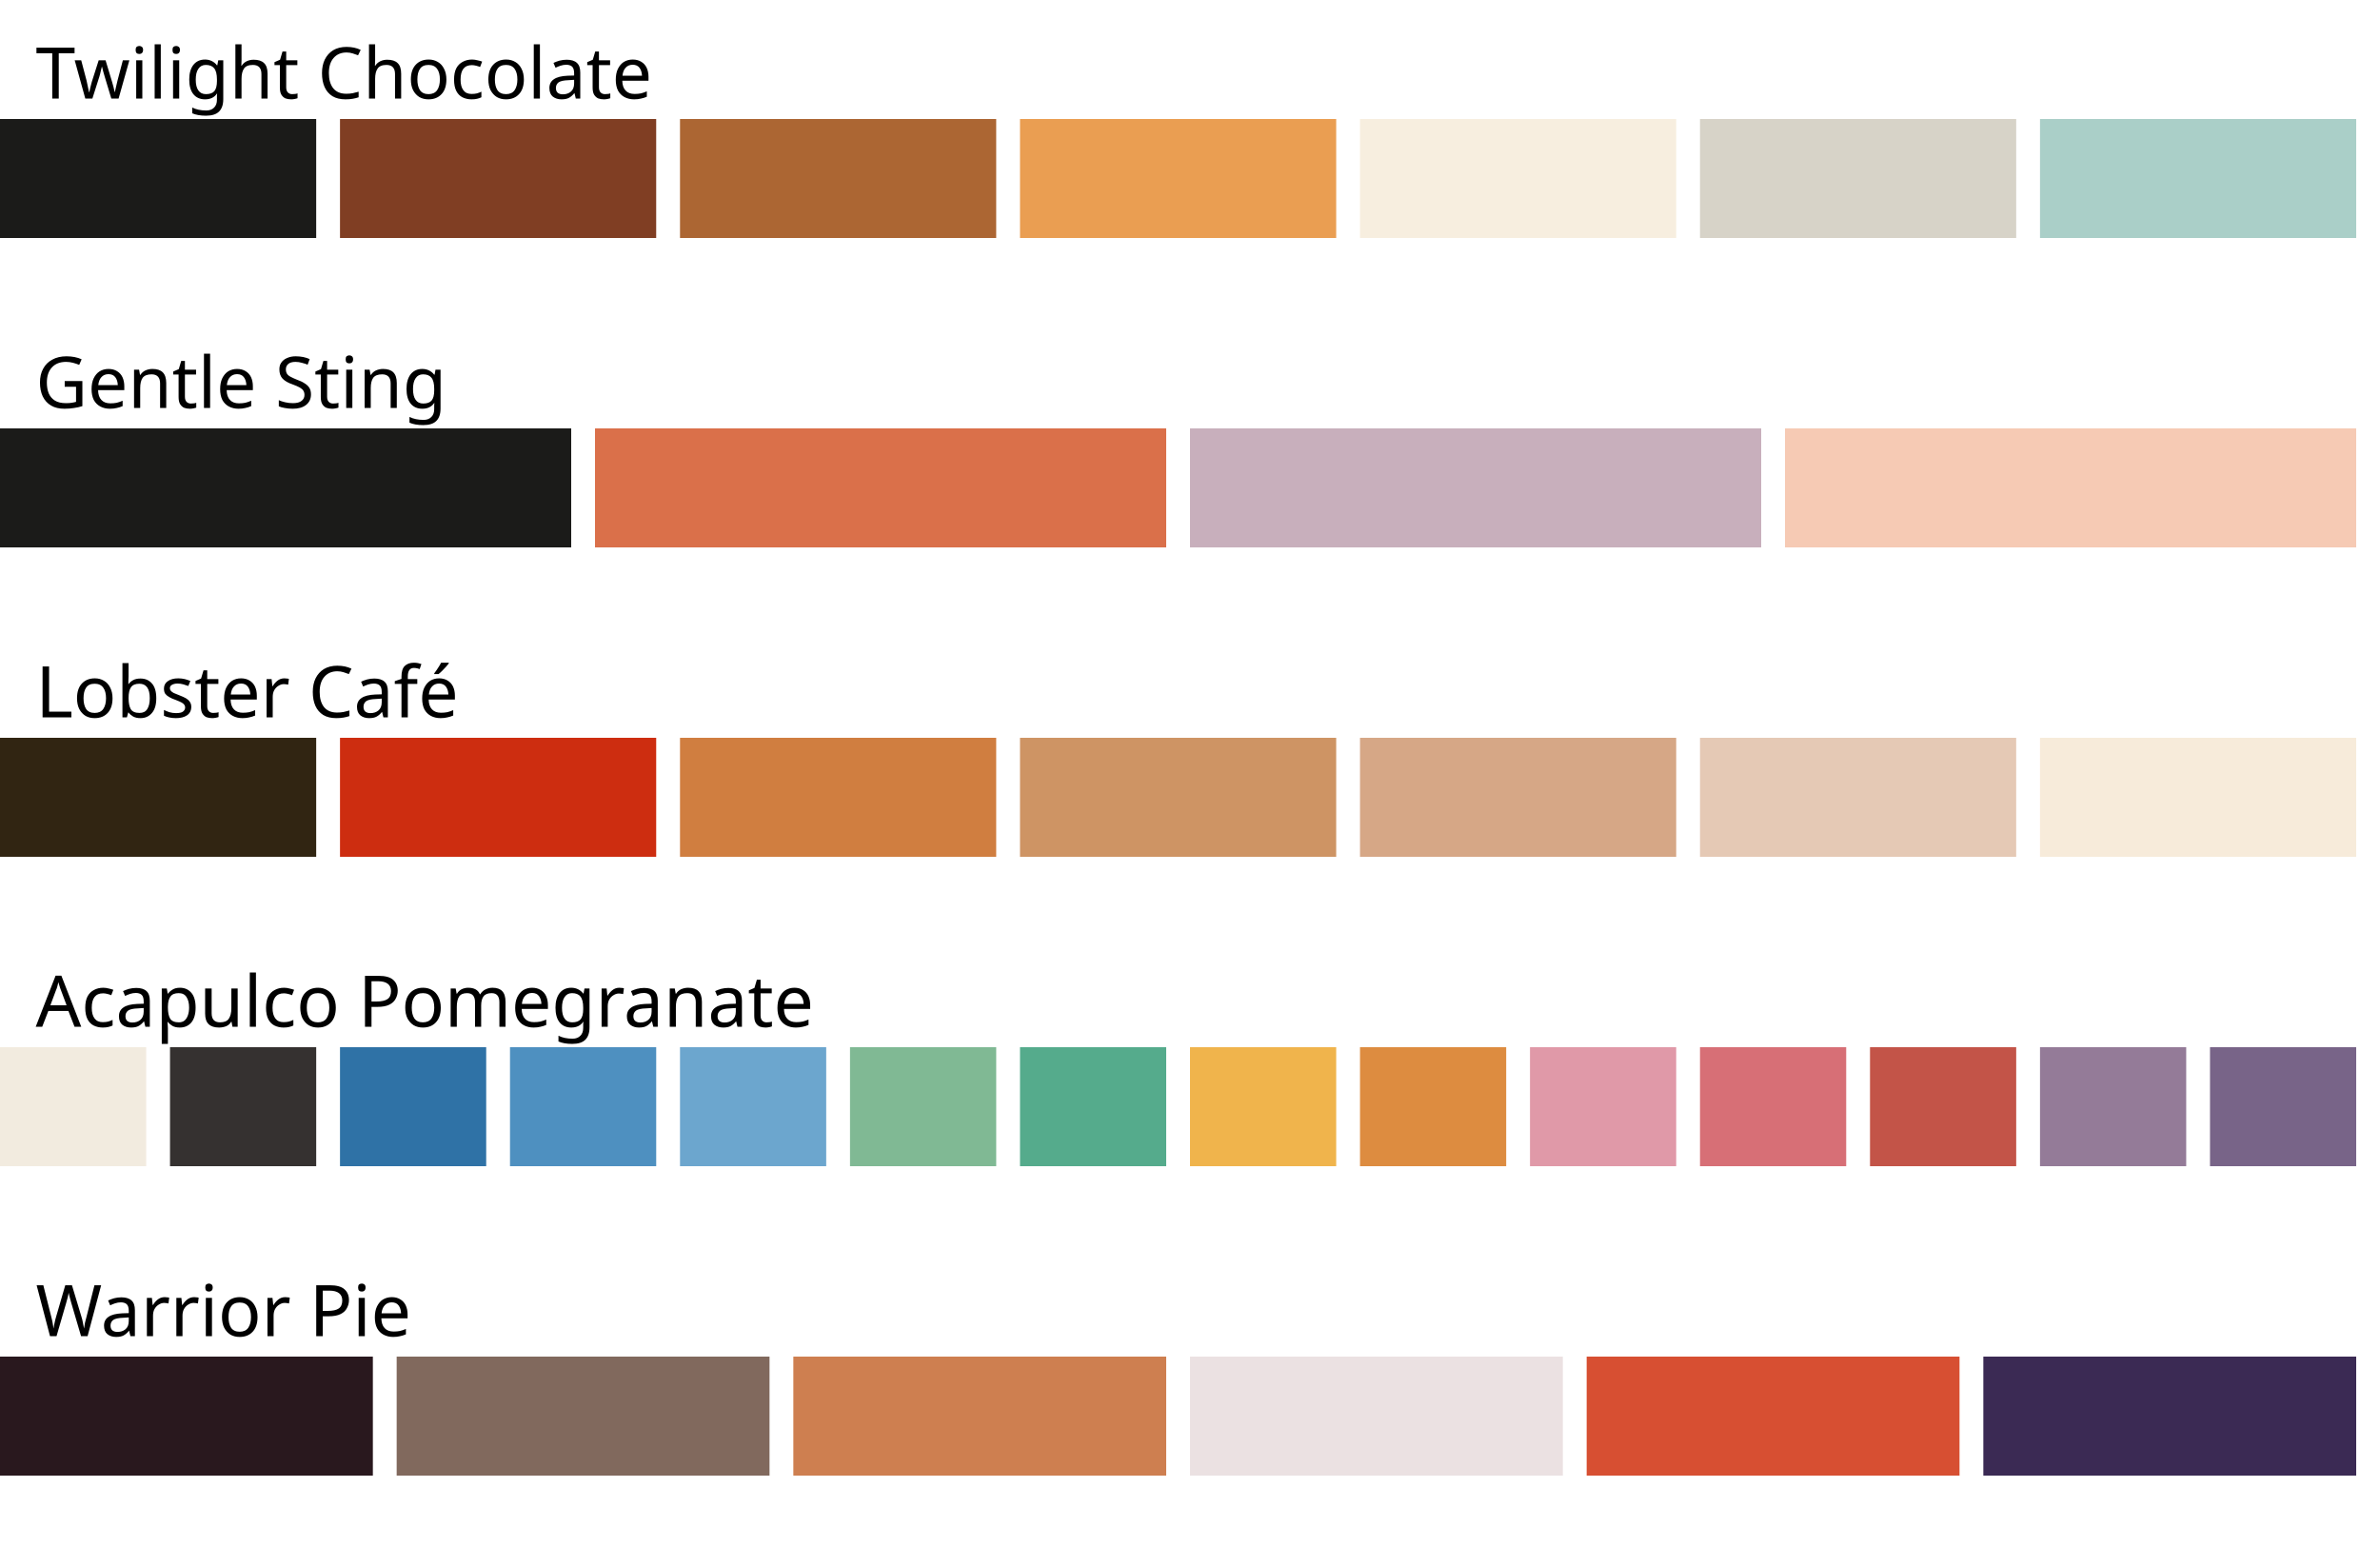
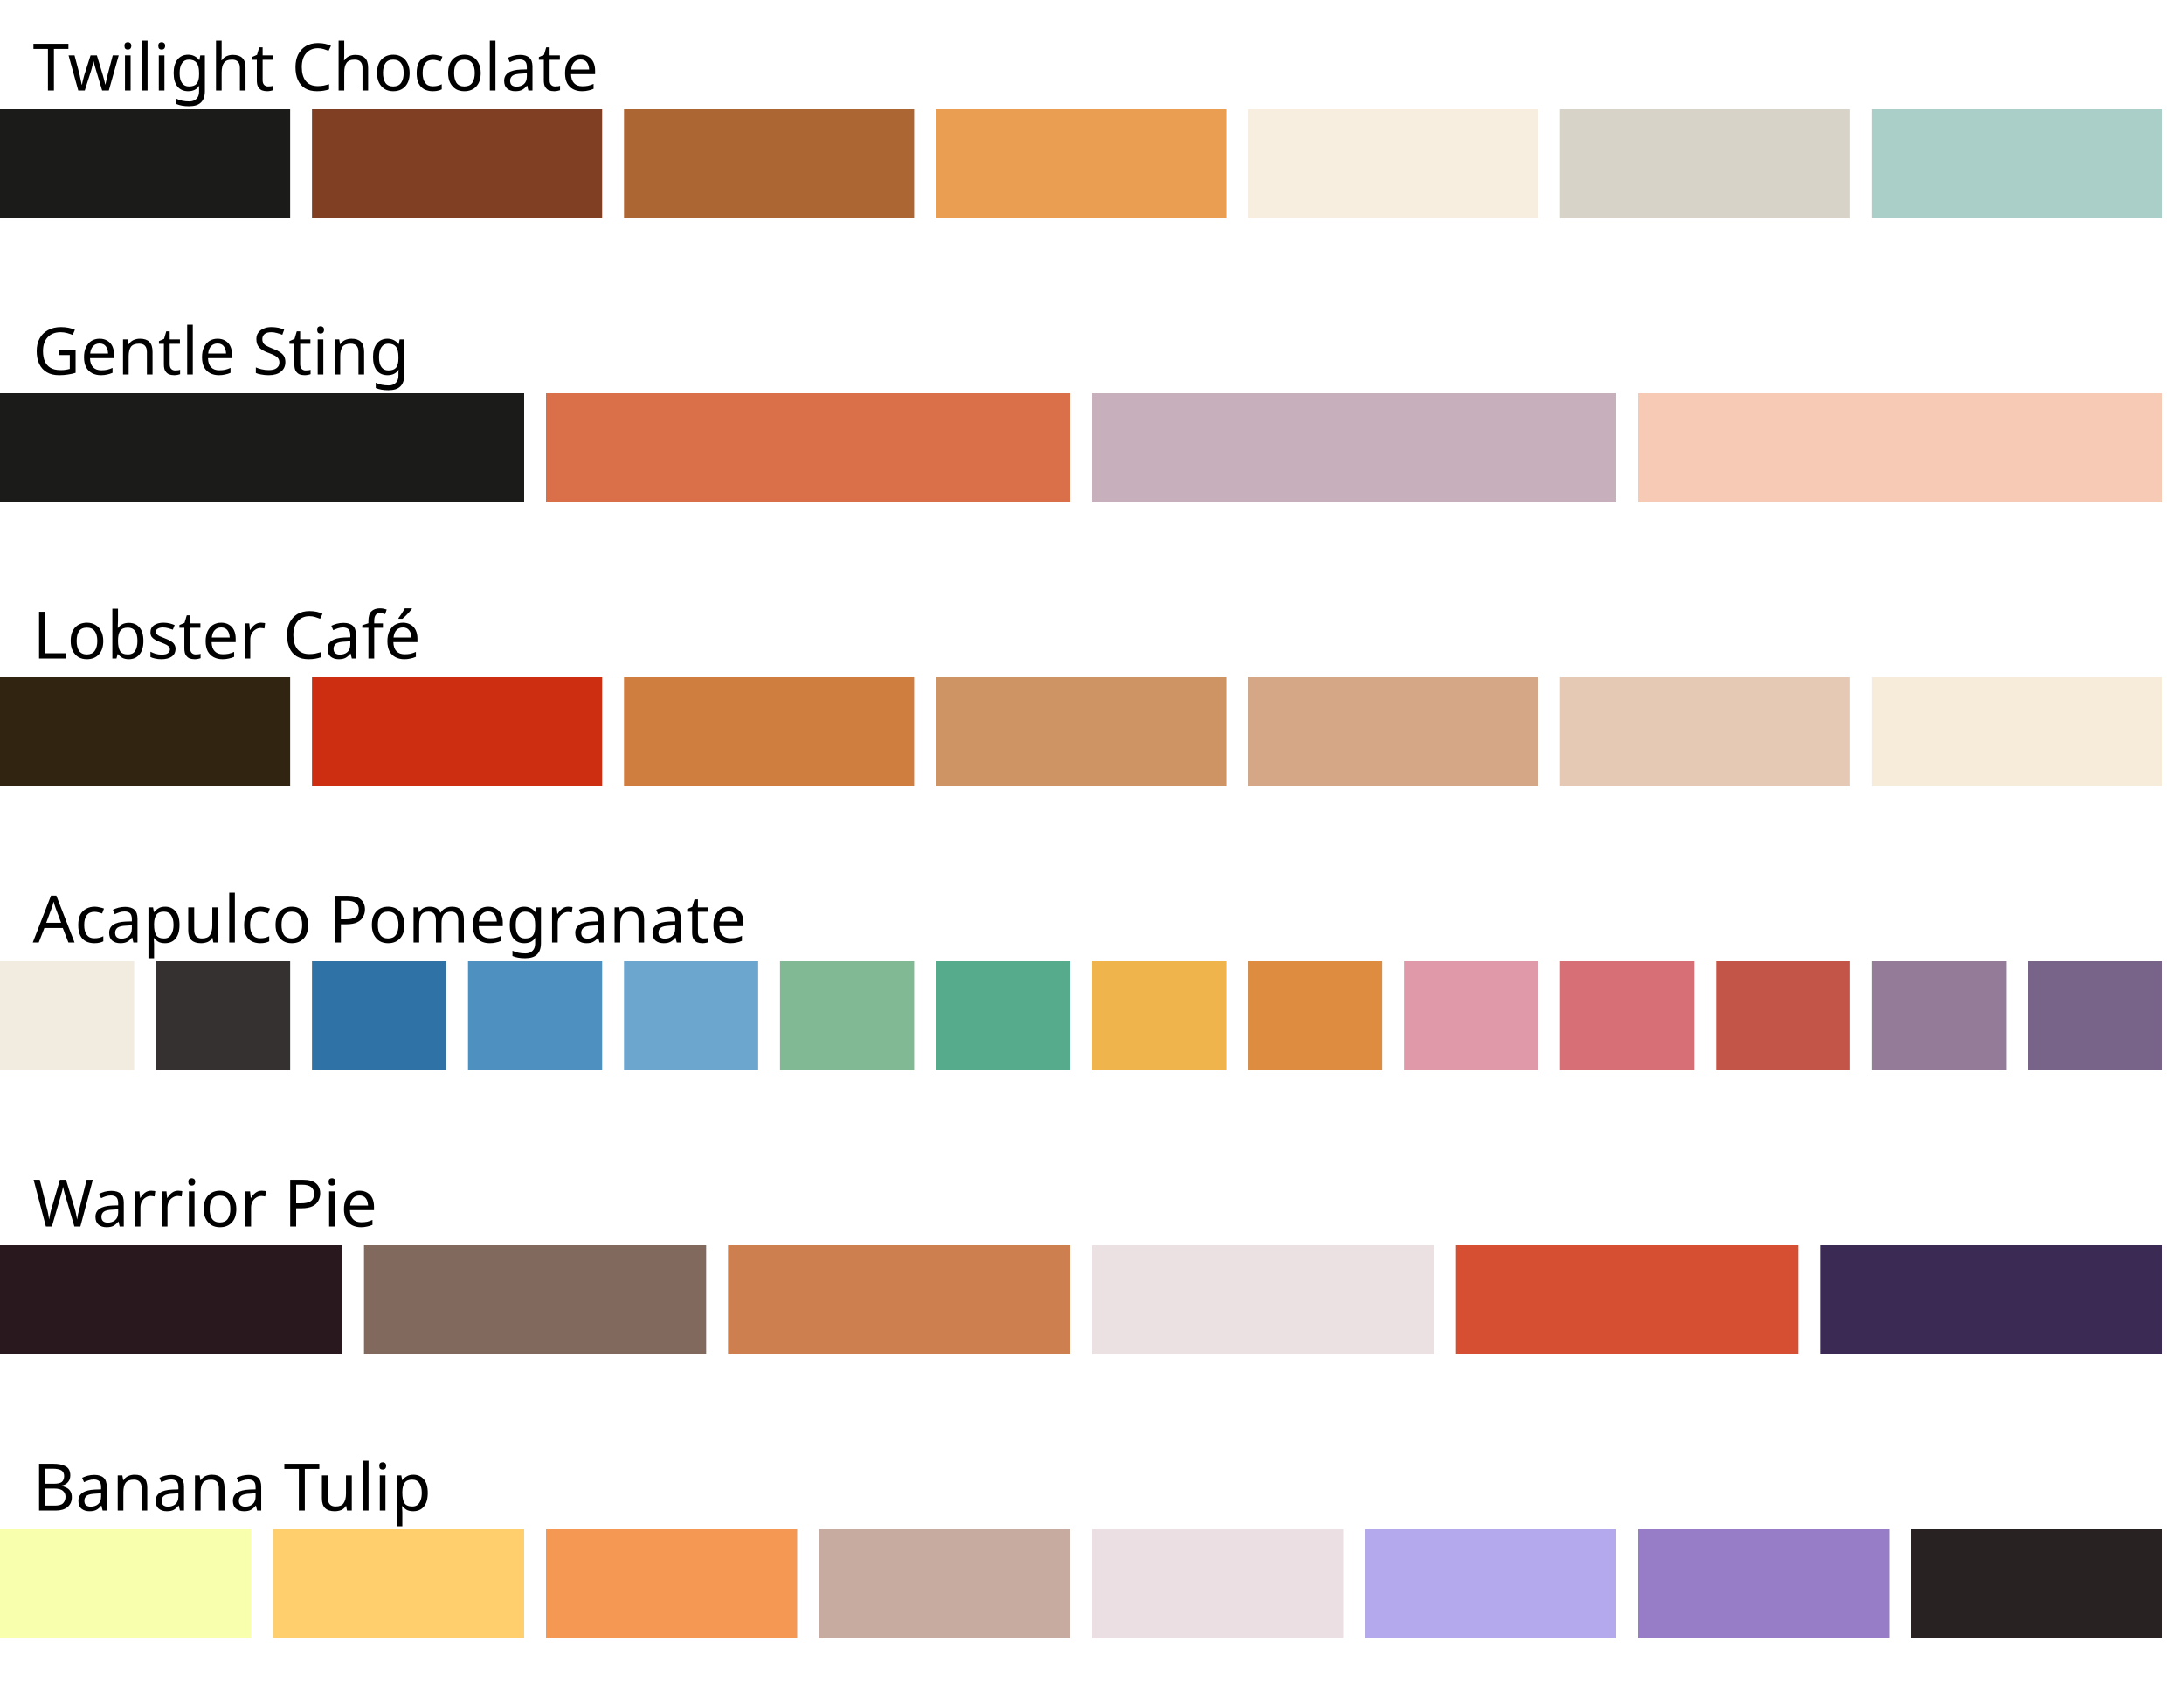
- <svg xmlns="http://www.w3.org/2000/svg" viewBox="0 0 200 130">
+ <svg xmlns="http://www.w3.org/2000/svg" viewBox="0 0 200 156">
  <style>
        text {
          font-family: sans-serif;
          font-size: 6px;
        }
      </style>
  <text y="8.286" x="3">Twilight Chocolate</text>
  <rect width="26.571" height="10" y="10" x="0" fill="#1b1b19" />
  <rect width="26.571" height="10" y="10" x="28.571" fill="#803e23" />
  <rect width="26.571" height="10" y="10" x="57.143" fill="#ac6633" />
  <rect width="26.571" height="10" y="10" x="85.714" fill="#ea9e52" />
  <rect width="26.571" height="10" y="10" x="114.286" fill="#f7eedf" />
  <rect width="26.571" height="10" y="10" x="142.857" fill="#d7d3c8" />
  <rect width="26.571" height="10" y="10" x="171.429" fill="#aacfc8" />
  <text y="34.286" x="3">Gentle Sting</text>
  <rect width="48" height="10" y="36" x="0" fill="#1b1b19" />
  <rect width="48" height="10" y="36" x="50" fill="#da704a" />
  <rect width="48" height="10" y="36" x="100" fill="#c8afbc" />
  <rect width="48" height="10" y="36" x="150" fill="#f6cab4" />
  <text y="60.286" x="3">Lobster Café</text>
  <rect width="26.571" height="10" y="62" x="0" fill="#312512" />
  <rect width="26.571" height="10" y="62" x="28.571" fill="#cd2d10" />
  <rect width="26.571" height="10" y="62" x="57.143" fill="#d07e40" />
  <rect width="26.571" height="10" y="62" x="85.714" fill="#ce9464" />
  <rect width="26.571" height="10" y="62" x="114.286" fill="#d6a786" />
  <rect width="26.571" height="10" y="62" x="142.857" fill="#e5c9b5" />
  <rect width="26.571" height="10" y="62" x="171.429" fill="#f7ebda" />
  <text y="86.286" x="3">Acapulco Pomegranate</text>
  <rect width="12.286" height="10" y="88" x="0" fill="#f2ebdf" />
  <rect width="12.286" height="10" y="88" x="14.286" fill="#353130" />
  <rect width="12.286" height="10" y="88" x="28.571" fill="#2f72a6" />
  <rect width="12.286" height="10" y="88" x="42.857" fill="#4e90c0" />
  <rect width="12.286" height="10" y="88" x="57.143" fill="#6ca6ce" />
  <rect width="12.286" height="10" y="88" x="71.429" fill="#80b994" />
  <rect width="12.286" height="10" y="88" x="85.714" fill="#55ab8c" />
  <rect width="12.286" height="10" y="88" x="100" fill="#f0b44c" />
  <rect width="12.286" height="10" y="88" x="114.286" fill="#dd8c40" />
  <rect width="12.286" height="10" y="88" x="128.571" fill="#e099a8" />
  <rect width="12.286" height="10" y="88" x="142.857" fill="#d76f76" />
  <rect width="12.286" height="10" y="88" x="157.143" fill="#c35448" />
  <rect width="12.286" height="10" y="88" x="171.429" fill="#947b98" />
  <rect width="12.286" height="10" y="88" x="185.714" fill="#786488" />
  <text y="112.286" x="3">Warrior Pie</text>
  <rect width="31.333" height="10" y="114" x="0" fill="#29181e" />
  <rect width="31.333" height="10" y="114" x="33.333" fill="#81695d" />
  <rect width="31.333" height="10" y="114" x="66.667" fill="#ce7f50" />
  <rect width="31.333" height="10" y="114" x="100" fill="#ebe1e2" />
  <rect width="31.333" height="10" y="114" x="133.333" fill="#d74f32" />
  <rect width="31.333" height="10" y="114" x="166.667" fill="#3b2a54" />
+   <text y="138.286" x="3">Banana Tulip</text>
+   <rect width="23" height="10" y="140" x="0" fill="#f8ffad" />
+   <rect width="23" height="10" y="140" x="25" fill="#ffcf6e" />
+   <rect width="23" height="10" y="140" x="50" fill="#f49854" />
+   <rect width="23" height="10" y="140" x="75" fill="#c7aba1" />
+   <rect width="23" height="10" y="140" x="100" fill="#ecdfe3" />
+   <rect width="23" height="10" y="140" x="125" fill="#b4a9ec" />
+   <rect width="23" height="10" y="140" x="150" fill="#977cc7" />
+   <rect width="23" height="10" y="140" x="175" fill="#292222" />
</svg>
